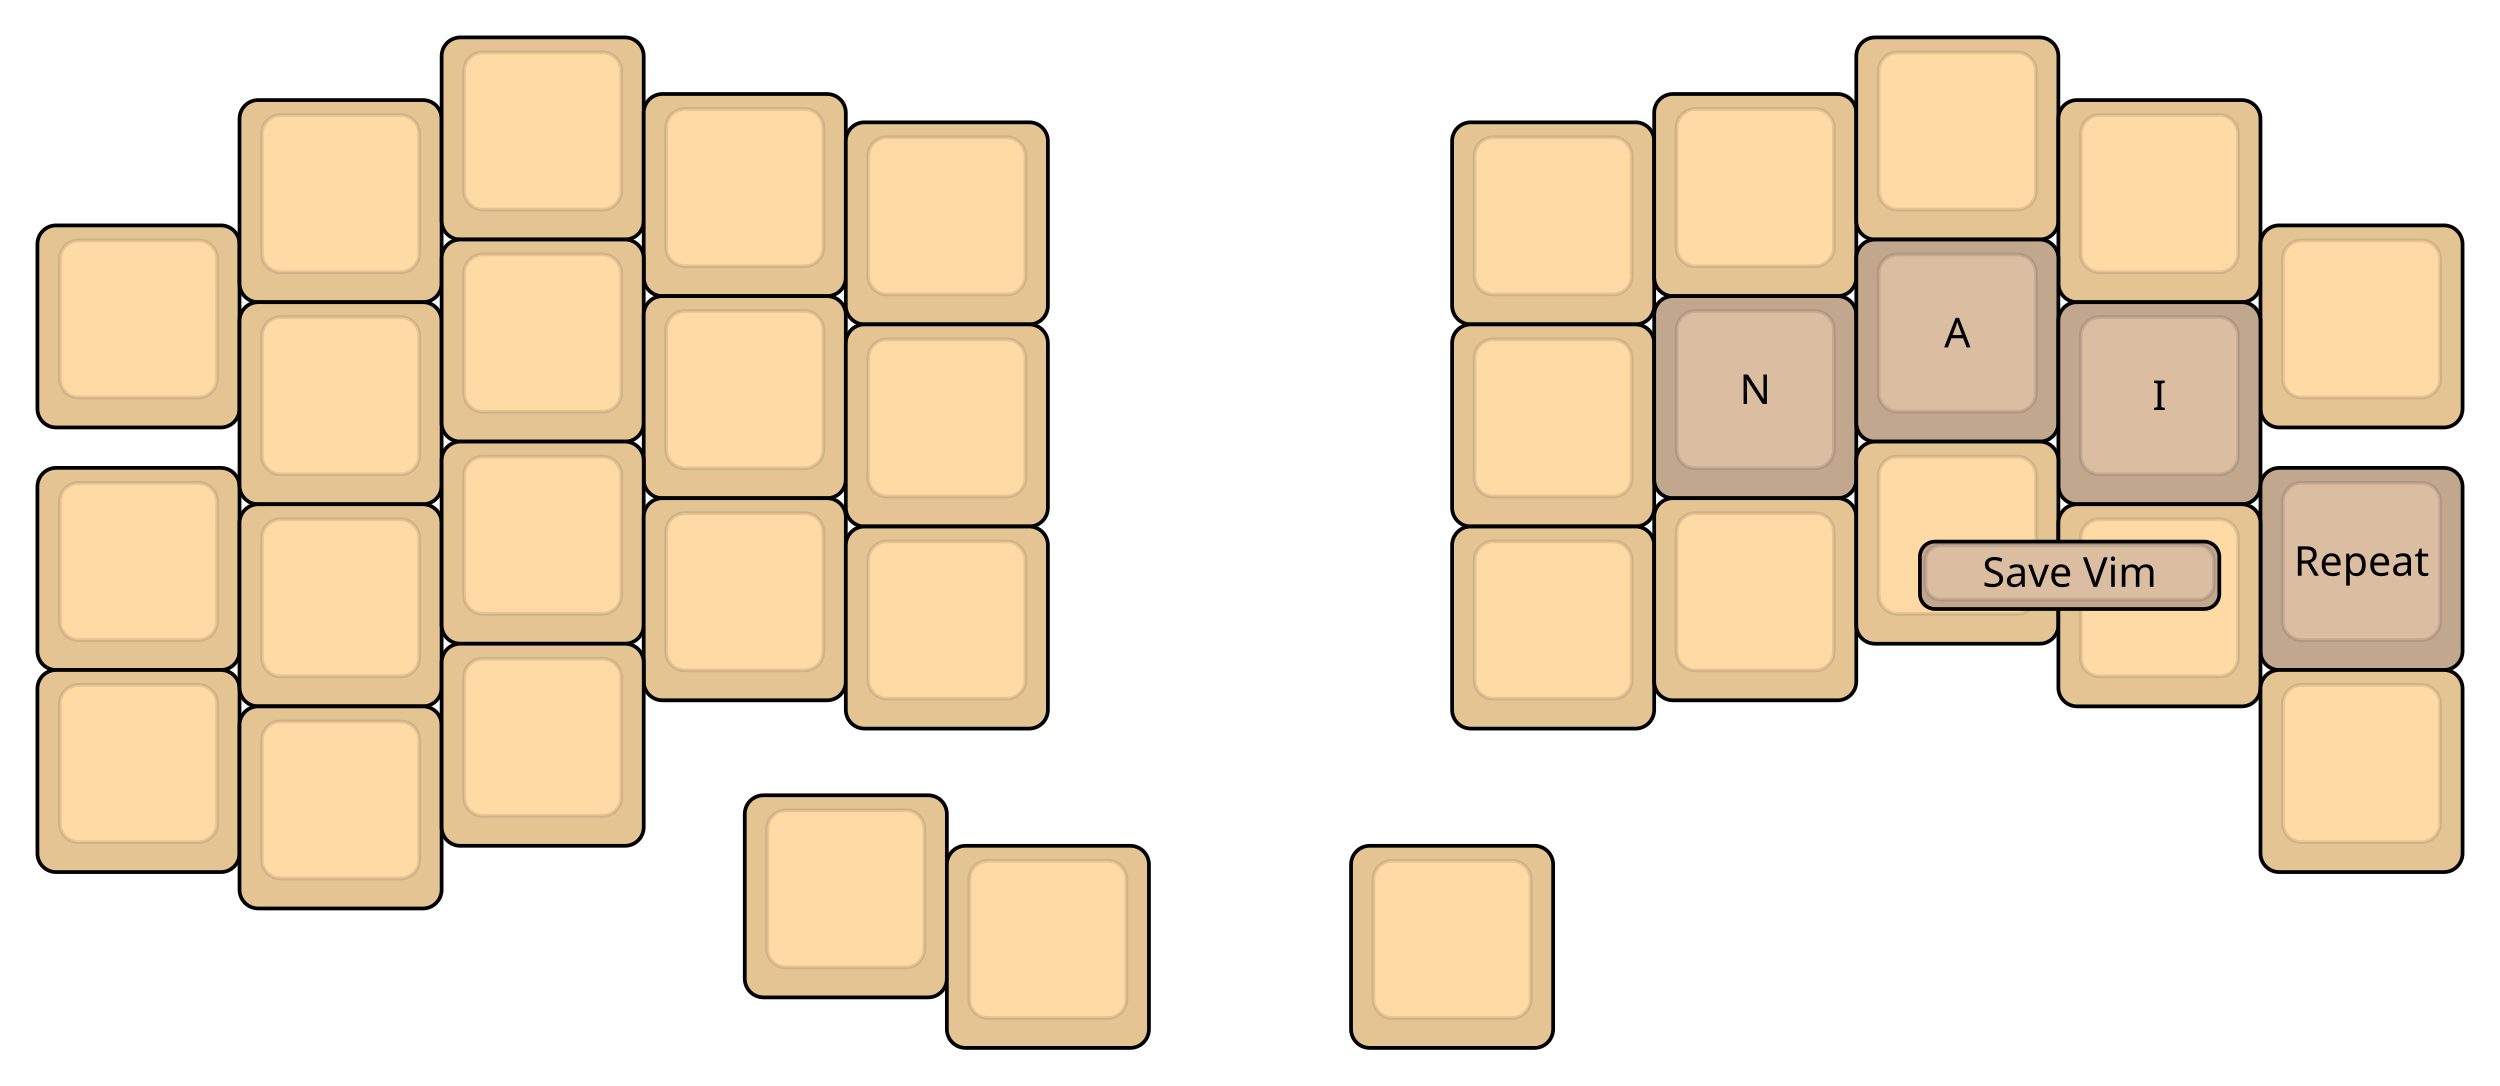
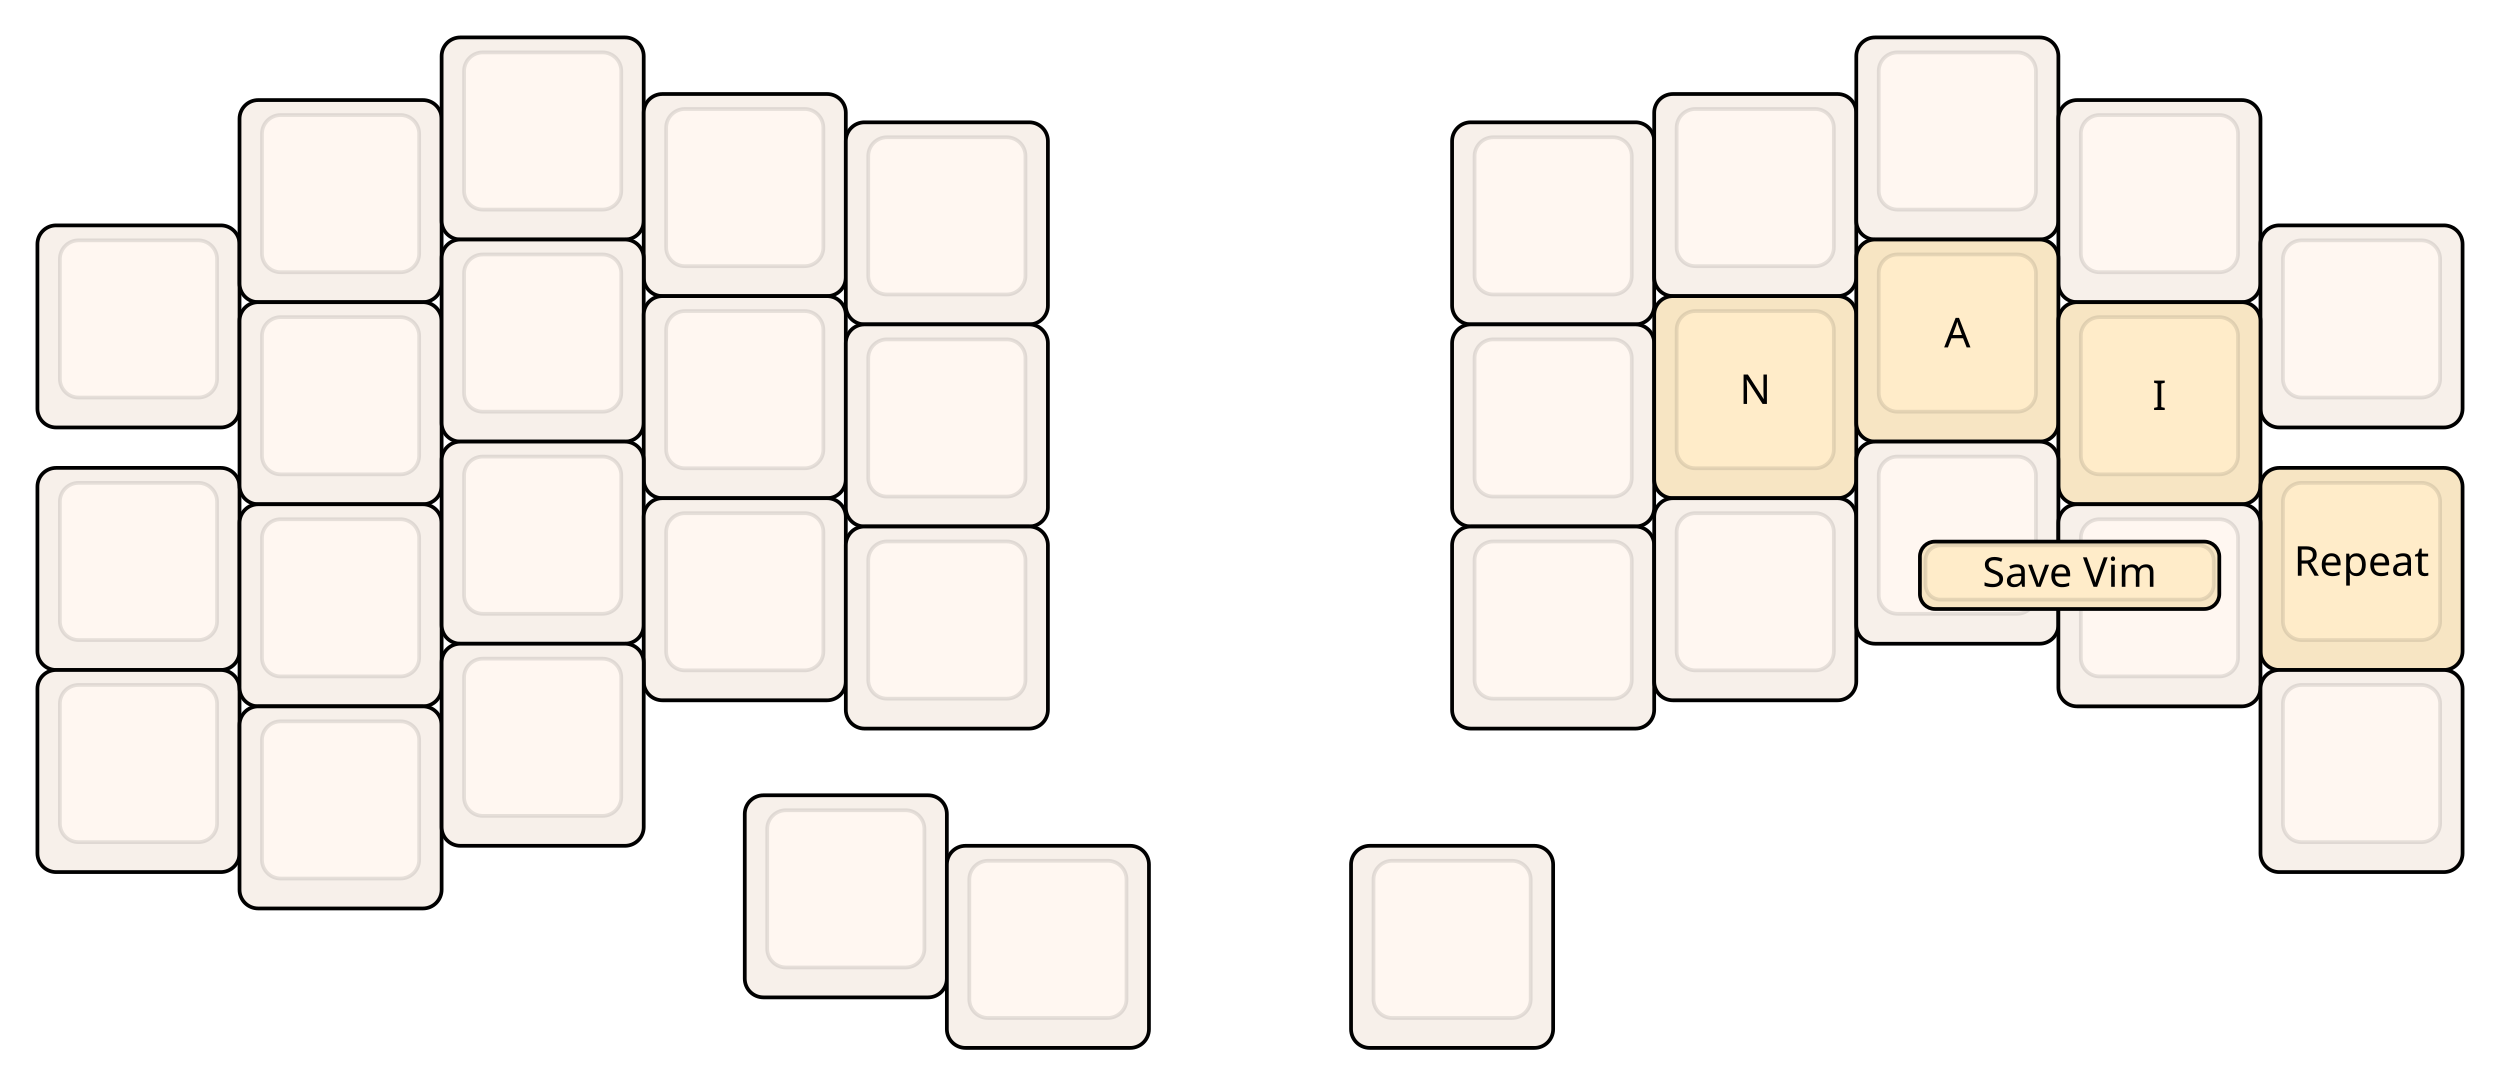
<svg xmlns="http://www.w3.org/2000/svg" width="668px" height="290x" viewBox="0 0 668 290">
  <style type="text/css">
    .keycap .border { stroke: black; stroke-width: 1; }
    .keycap .inner.border { stroke: rgba(0,0,0,.1); }
    .keycap { font-family: sans-serif; font-size: 11px}
    .combo-output { font-family: sans-serif; font-size: 16px}
    .combos .keycap { font-size: 8px}
  </style>
  <g class="keycap combo_background">
-     <rect x="10" y="60.22" width="54" height="54" rx="5" fill="#e5c494" class="outer border" />
-     <rect x="16" y="64.22" width="42" height="42" rx="5" fill="#ffdaa4" class="inner border" />
+     <rect x="10" y="60.22" width="54" height="54" rx="5" fill="#f7f0ea" class="outer border" />
+     <rect x="16" y="64.22" width="42" height="42" rx="5" fill="#fff7f1" class="inner border" />
  </g>
  <g class="keycap combo_background">
-     <rect x="64" y="26.74" width="54" height="54" rx="5" fill="#e5c494" class="outer border" />
-     <rect x="70" y="30.74" width="42" height="42" rx="5" fill="#ffdaa4" class="inner border" />
+     <rect x="64" y="26.74" width="54" height="54" rx="5" fill="#f7f0ea" class="outer border" />
+     <rect x="70" y="30.74" width="42" height="42" rx="5" fill="#fff7f1" class="inner border" />
  </g>
  <g class="keycap combo_background">
-     <rect x="118" y="10" width="54" height="54" rx="5" fill="#e5c494" class="outer border" />
-     <rect x="124" y="14" width="42" height="42" rx="5" fill="#ffdaa4" class="inner border" />
+     <rect x="118" y="10" width="54" height="54" rx="5" fill="#f7f0ea" class="outer border" />
+     <rect x="124" y="14" width="42" height="42" rx="5" fill="#fff7f1" class="inner border" />
  </g>
  <g class="keycap combo_background">
-     <rect x="172" y="25.12" width="54" height="54" rx="5" fill="#e5c494" class="outer border" />
-     <rect x="178" y="29.12" width="42" height="42" rx="5" fill="#ffdaa4" class="inner border" />
+     <rect x="172" y="25.12" width="54" height="54" rx="5" fill="#f7f0ea" class="outer border" />
+     <rect x="178" y="29.12" width="42" height="42" rx="5" fill="#fff7f1" class="inner border" />
  </g>
  <g class="keycap combo_background">
-     <rect x="226" y="32.68" width="54" height="54" rx="5" fill="#e5c494" class="outer border" />
-     <rect x="232" y="36.68" width="42" height="42" rx="5" fill="#ffdaa4" class="inner border" />
+     <rect x="226" y="32.68" width="54" height="54" rx="5" fill="#f7f0ea" class="outer border" />
+     <rect x="232" y="36.68" width="42" height="42" rx="5" fill="#fff7f1" class="inner border" />
  </g>
  <g class="keycap combo_background">
-     <rect x="388" y="32.68" width="54" height="54" rx="5" fill="#e5c494" class="outer border" />
-     <rect x="394" y="36.68" width="42" height="42" rx="5" fill="#ffdaa4" class="inner border" />
+     <rect x="388" y="32.68" width="54" height="54" rx="5" fill="#f7f0ea" class="outer border" />
+     <rect x="394" y="36.68" width="42" height="42" rx="5" fill="#fff7f1" class="inner border" />
  </g>
  <g class="keycap combo_background">
-     <rect x="442" y="25.12" width="54" height="54" rx="5" fill="#e5c494" class="outer border" />
-     <rect x="448" y="29.12" width="42" height="42" rx="5" fill="#ffdaa4" class="inner border" />
+     <rect x="442" y="25.12" width="54" height="54" rx="5" fill="#f7f0ea" class="outer border" />
+     <rect x="448" y="29.12" width="42" height="42" rx="5" fill="#fff7f1" class="inner border" />
  </g>
  <g class="keycap combo_background">
-     <rect x="496" y="10" width="54" height="54" rx="5" fill="#e5c494" class="outer border" />
-     <rect x="502" y="14" width="42" height="42" rx="5" fill="#ffdaa4" class="inner border" />
+     <rect x="496" y="10" width="54" height="54" rx="5" fill="#f7f0ea" class="outer border" />
+     <rect x="502" y="14" width="42" height="42" rx="5" fill="#fff7f1" class="inner border" />
  </g>
  <g class="keycap combo_background">
-     <rect x="550" y="26.74" width="54" height="54" rx="5" fill="#e5c494" class="outer border" />
-     <rect x="556" y="30.74" width="42" height="42" rx="5" fill="#ffdaa4" class="inner border" />
+     <rect x="550" y="26.74" width="54" height="54" rx="5" fill="#f7f0ea" class="outer border" />
+     <rect x="556" y="30.74" width="42" height="42" rx="5" fill="#fff7f1" class="inner border" />
  </g>
  <g class="keycap combo_background">
-     <rect x="604" y="60.22" width="54" height="54" rx="5" fill="#e5c494" class="outer border" />
-     <rect x="610" y="64.22" width="42" height="42" rx="5" fill="#ffdaa4" class="inner border" />
+     <rect x="604" y="60.22" width="54" height="54" rx="5" fill="#f7f0ea" class="outer border" />
+     <rect x="610" y="64.22" width="42" height="42" rx="5" fill="#fff7f1" class="inner border" />
  </g>
  <g class="keycap combo_background">
-     <rect x="10" y="125.02" width="54" height="54" rx="5" fill="#e5c494" class="outer border" />
-     <rect x="16" y="129.02" width="42" height="42" rx="5" fill="#ffdaa4" class="inner border" />
+     <rect x="10" y="125.02" width="54" height="54" rx="5" fill="#f7f0ea" class="outer border" />
+     <rect x="16" y="129.02" width="42" height="42" rx="5" fill="#fff7f1" class="inner border" />
  </g>
  <g class="keycap combo_background">
-     <rect x="64" y="80.74" width="54" height="54" rx="5" fill="#e5c494" class="outer border" />
-     <rect x="70" y="84.74" width="42" height="42" rx="5" fill="#ffdaa4" class="inner border" />
+     <rect x="64" y="80.74" width="54" height="54" rx="5" fill="#f7f0ea" class="outer border" />
+     <rect x="70" y="84.74" width="42" height="42" rx="5" fill="#fff7f1" class="inner border" />
  </g>
  <g class="keycap combo_background">
-     <rect x="118" y="64" width="54" height="54" rx="5" fill="#e5c494" class="outer border" />
-     <rect x="124" y="68" width="42" height="42" rx="5" fill="#ffdaa4" class="inner border" />
+     <rect x="118" y="64" width="54" height="54" rx="5" fill="#f7f0ea" class="outer border" />
+     <rect x="124" y="68" width="42" height="42" rx="5" fill="#fff7f1" class="inner border" />
  </g>
  <g class="keycap combo_background">
-     <rect x="172" y="79.12" width="54" height="54" rx="5" fill="#e5c494" class="outer border" />
-     <rect x="178" y="83.12" width="42" height="42" rx="5" fill="#ffdaa4" class="inner border" />
+     <rect x="172" y="79.12" width="54" height="54" rx="5" fill="#f7f0ea" class="outer border" />
+     <rect x="178" y="83.12" width="42" height="42" rx="5" fill="#fff7f1" class="inner border" />
  </g>
  <g class="keycap combo_background">
-     <rect x="226" y="86.68" width="54" height="54" rx="5" fill="#e5c494" class="outer border" />
-     <rect x="232" y="90.68" width="42" height="42" rx="5" fill="#ffdaa4" class="inner border" />
+     <rect x="226" y="86.68" width="54" height="54" rx="5" fill="#f7f0ea" class="outer border" />
+     <rect x="232" y="90.68" width="42" height="42" rx="5" fill="#fff7f1" class="inner border" />
  </g>
  <g class="keycap combo_background">
-     <rect x="388" y="86.68" width="54" height="54" rx="5" fill="#e5c494" class="outer border" />
-     <rect x="394" y="90.68" width="42" height="42" rx="5" fill="#ffdaa4" class="inner border" />
+     <rect x="388" y="86.68" width="54" height="54" rx="5" fill="#f7f0ea" class="outer border" />
+     <rect x="394" y="90.68" width="42" height="42" rx="5" fill="#fff7f1" class="inner border" />
  </g>
  <g class="keycap default">
-     <rect x="442" y="79.12" width="54" height="54" rx="5" fill="#c1a78e" class="outer border" />
-     <rect x="448" y="83.12" width="42" height="42" rx="5" fill="#dbbda1" class="inner border" />
+     <rect x="442" y="79.12" width="54" height="54" rx="5" fill="#f7e5c3" class="outer border" />
+     <rect x="448" y="83.12" width="42" height="42" rx="5" fill="#ffecc9" class="inner border" />
    <text x="469" y="104.12" text-anchor="middle" dominant-baseline="middle" class="main">
      <tspan x="469" dy="0">N</tspan>
    </text>
  </g>
  <g class="keycap default">
-     <rect x="496" y="64" width="54" height="54" rx="5" fill="#c1a78e" class="outer border" />
-     <rect x="502" y="68" width="42" height="42" rx="5" fill="#dbbda1" class="inner border" />
+     <rect x="496" y="64" width="54" height="54" rx="5" fill="#f7e5c3" class="outer border" />
+     <rect x="502" y="68" width="42" height="42" rx="5" fill="#ffecc9" class="inner border" />
    <text x="523" y="89" text-anchor="middle" dominant-baseline="middle" class="main">
      <tspan x="523" dy="0">A</tspan>
    </text>
  </g>
  <g class="keycap default">
-     <rect x="550" y="80.74" width="54" height="54" rx="5" fill="#c1a78e" class="outer border" />
-     <rect x="556" y="84.74" width="42" height="42" rx="5" fill="#dbbda1" class="inner border" />
+     <rect x="550" y="80.74" width="54" height="54" rx="5" fill="#f7e5c3" class="outer border" />
+     <rect x="556" y="84.74" width="42" height="42" rx="5" fill="#ffecc9" class="inner border" />
    <text x="577" y="105.74" text-anchor="middle" dominant-baseline="middle" class="main">
      <tspan x="577" dy="0">I</tspan>
    </text>
  </g>
  <g class="keycap default">
-     <rect x="604" y="125.02" width="54" height="54" rx="5" fill="#c1a78e" class="outer border" />
-     <rect x="610" y="129.02" width="42" height="42" rx="5" fill="#dbbda1" class="inner border" />
+     <rect x="604" y="125.02" width="54" height="54" rx="5" fill="#f7e5c3" class="outer border" />
+     <rect x="610" y="129.02" width="42" height="42" rx="5" fill="#ffecc9" class="inner border" />
    <text x="631" y="150.02" text-anchor="middle" dominant-baseline="middle" class="main">
      <tspan x="631" dy="0">Repeat</tspan>
    </text>
  </g>
  <g class="keycap combo_background">
-     <rect x="10" y="179.02" width="54" height="54" rx="5" fill="#e5c494" class="outer border" />
-     <rect x="16" y="183.02" width="42" height="42" rx="5" fill="#ffdaa4" class="inner border" />
+     <rect x="10" y="179.02" width="54" height="54" rx="5" fill="#f7f0ea" class="outer border" />
+     <rect x="16" y="183.02" width="42" height="42" rx="5" fill="#fff7f1" class="inner border" />
  </g>
  <g class="keycap combo_background">
-     <rect x="64" y="134.74" width="54" height="54" rx="5" fill="#e5c494" class="outer border" />
-     <rect x="70" y="138.74" width="42" height="42" rx="5" fill="#ffdaa4" class="inner border" />
+     <rect x="64" y="134.74" width="54" height="54" rx="5" fill="#f7f0ea" class="outer border" />
+     <rect x="70" y="138.74" width="42" height="42" rx="5" fill="#fff7f1" class="inner border" />
  </g>
  <g class="keycap combo_background">
-     <rect x="118" y="118" width="54" height="54" rx="5" fill="#e5c494" class="outer border" />
-     <rect x="124" y="122" width="42" height="42" rx="5" fill="#ffdaa4" class="inner border" />
+     <rect x="118" y="118" width="54" height="54" rx="5" fill="#f7f0ea" class="outer border" />
+     <rect x="124" y="122" width="42" height="42" rx="5" fill="#fff7f1" class="inner border" />
  </g>
  <g class="keycap combo_background">
-     <rect x="172" y="133.12" width="54" height="54" rx="5" fill="#e5c494" class="outer border" />
-     <rect x="178" y="137.12" width="42" height="42" rx="5" fill="#ffdaa4" class="inner border" />
+     <rect x="172" y="133.12" width="54" height="54" rx="5" fill="#f7f0ea" class="outer border" />
+     <rect x="178" y="137.12" width="42" height="42" rx="5" fill="#fff7f1" class="inner border" />
  </g>
  <g class="keycap combo_background">
-     <rect x="226" y="140.68" width="54" height="54" rx="5" fill="#e5c494" class="outer border" />
-     <rect x="232" y="144.68" width="42" height="42" rx="5" fill="#ffdaa4" class="inner border" />
+     <rect x="226" y="140.68" width="54" height="54" rx="5" fill="#f7f0ea" class="outer border" />
+     <rect x="232" y="144.68" width="42" height="42" rx="5" fill="#fff7f1" class="inner border" />
  </g>
  <g class="keycap combo_background">
-     <rect x="388" y="140.68" width="54" height="54" rx="5" fill="#e5c494" class="outer border" />
-     <rect x="394" y="144.68" width="42" height="42" rx="5" fill="#ffdaa4" class="inner border" />
+     <rect x="388" y="140.68" width="54" height="54" rx="5" fill="#f7f0ea" class="outer border" />
+     <rect x="394" y="144.68" width="42" height="42" rx="5" fill="#fff7f1" class="inner border" />
  </g>
  <g class="keycap combo_background">
-     <rect x="442" y="133.12" width="54" height="54" rx="5" fill="#e5c494" class="outer border" />
-     <rect x="448" y="137.12" width="42" height="42" rx="5" fill="#ffdaa4" class="inner border" />
+     <rect x="442" y="133.12" width="54" height="54" rx="5" fill="#f7f0ea" class="outer border" />
+     <rect x="448" y="137.12" width="42" height="42" rx="5" fill="#fff7f1" class="inner border" />
  </g>
  <g class="keycap combo_background">
-     <rect x="496" y="118" width="54" height="54" rx="5" fill="#e5c494" class="outer border" />
-     <rect x="502" y="122" width="42" height="42" rx="5" fill="#ffdaa4" class="inner border" />
+     <rect x="496" y="118" width="54" height="54" rx="5" fill="#f7f0ea" class="outer border" />
+     <rect x="502" y="122" width="42" height="42" rx="5" fill="#fff7f1" class="inner border" />
  </g>
  <g class="keycap combo_background">
-     <rect x="550" y="134.74" width="54" height="54" rx="5" fill="#e5c494" class="outer border" />
-     <rect x="556" y="138.74" width="42" height="42" rx="5" fill="#ffdaa4" class="inner border" />
+     <rect x="550" y="134.74" width="54" height="54" rx="5" fill="#f7f0ea" class="outer border" />
+     <rect x="556" y="138.74" width="42" height="42" rx="5" fill="#fff7f1" class="inner border" />
  </g>
  <g class="keycap combo_background">
-     <rect x="604" y="179.02" width="54" height="54" rx="5" fill="#e5c494" class="outer border" />
-     <rect x="610" y="183.02" width="42" height="42" rx="5" fill="#ffdaa4" class="inner border" />
+     <rect x="604" y="179.02" width="54" height="54" rx="5" fill="#f7f0ea" class="outer border" />
+     <rect x="610" y="183.02" width="42" height="42" rx="5" fill="#fff7f1" class="inner border" />
  </g>
  <g class="keycap combo_background">
-     <rect x="64" y="188.74" width="54" height="54" rx="5" fill="#e5c494" class="outer border" />
-     <rect x="70" y="192.74" width="42" height="42" rx="5" fill="#ffdaa4" class="inner border" />
+     <rect x="64" y="188.74" width="54" height="54" rx="5" fill="#f7f0ea" class="outer border" />
+     <rect x="70" y="192.74" width="42" height="42" rx="5" fill="#fff7f1" class="inner border" />
  </g>
  <g class="keycap combo_background">
-     <rect x="118" y="172" width="54" height="54" rx="5" fill="#e5c494" class="outer border" />
-     <rect x="124" y="176" width="42" height="42" rx="5" fill="#ffdaa4" class="inner border" />
+     <rect x="118" y="172" width="54" height="54" rx="5" fill="#f7f0ea" class="outer border" />
+     <rect x="124" y="176" width="42" height="42" rx="5" fill="#fff7f1" class="inner border" />
  </g>
  <g class="keycap combo_background">
-     <rect x="199" y="212.5" width="54" height="54" rx="5" fill="#e5c494" class="outer border" />
-     <rect x="205" y="216.5" width="42" height="42" rx="5" fill="#ffdaa4" class="inner border" />
+     <rect x="199" y="212.5" width="54" height="54" rx="5" fill="#f7f0ea" class="outer border" />
+     <rect x="205" y="216.5" width="42" height="42" rx="5" fill="#fff7f1" class="inner border" />
  </g>
  <g class="keycap combo_background">
-     <rect x="253" y="226" width="54" height="54" rx="5" fill="#e5c494" class="outer border" />
-     <rect x="259" y="230" width="42" height="42" rx="5" fill="#ffdaa4" class="inner border" />
+     <rect x="253" y="226" width="54" height="54" rx="5" fill="#f7f0ea" class="outer border" />
+     <rect x="259" y="230" width="42" height="42" rx="5" fill="#fff7f1" class="inner border" />
  </g>
  <g class="keycap combo_background">
-     <rect x="361" y="226" width="54" height="54" rx="5" fill="#e5c494" class="outer border" />
-     <rect x="367" y="230" width="42" height="42" rx="5" fill="#ffdaa4" class="inner border" />
+     <rect x="361" y="226" width="54" height="54" rx="5" fill="#f7f0ea" class="outer border" />
+     <rect x="367" y="230" width="42" height="42" rx="5" fill="#fff7f1" class="inner border" />
  </g>
  <g class="keycap default">
-     <rect x="513" y="144.72" width="80" height="18" rx="4" fill="#c1a78e" class="outer border" />
-     <rect x="514.5" y="145.72" width="77" height="14.5" rx="4" fill="#dbbda1" class="inner border" />
+     <rect x="513" y="144.72" width="80" height="18" rx="4" fill="#f7e5c3" class="outer border" />
+     <rect x="514.5" y="145.72" width="77" height="14.5" rx="4" fill="#ffecc9" class="inner border" />
    <text x="553" y="152.97" text-anchor="middle" dominant-baseline="middle" class="main">
      <tspan x="553" dy="0">Save Vim</tspan>
    </text>
  </g>
</svg>
